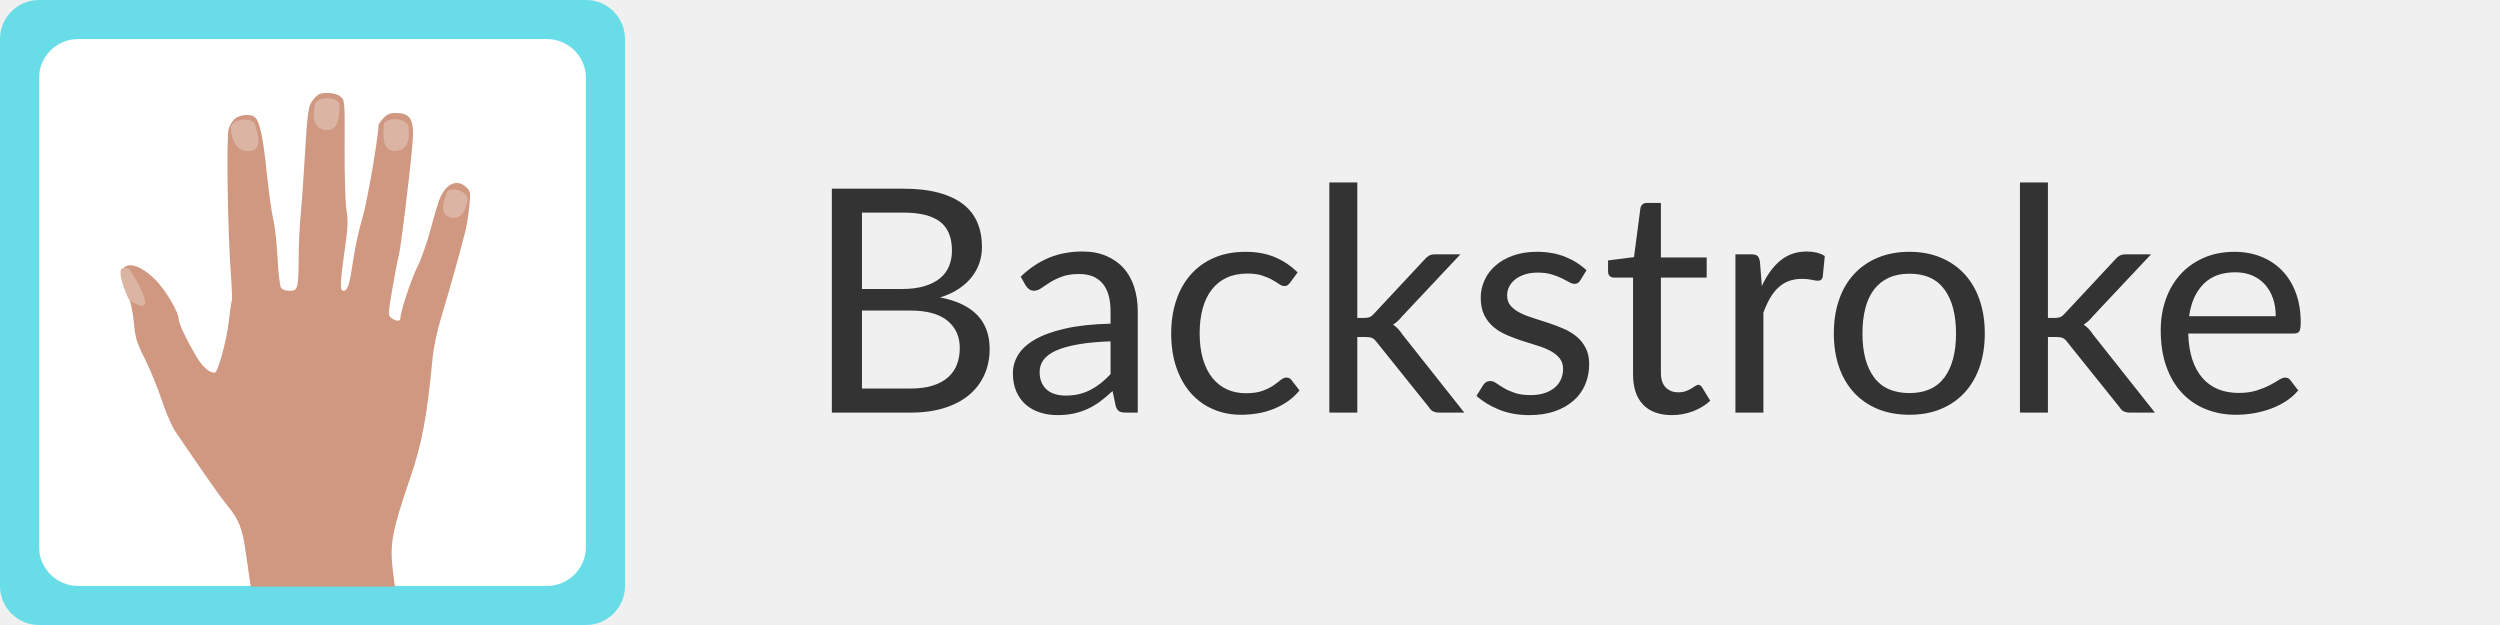
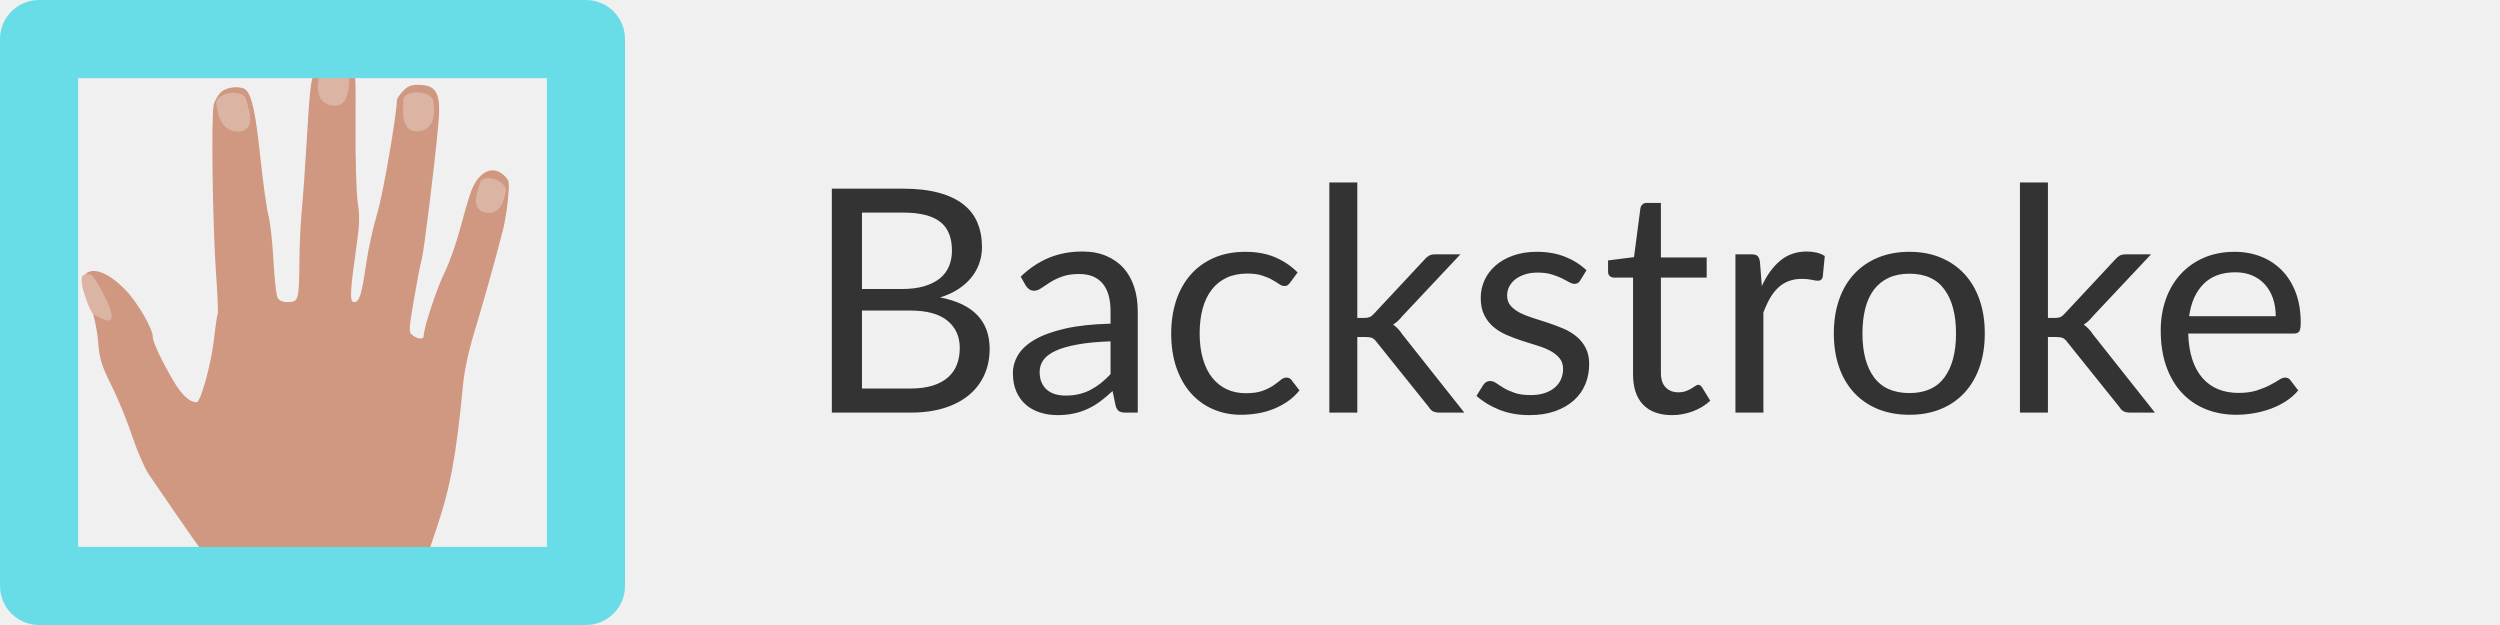
<svg xmlns="http://www.w3.org/2000/svg" xmlns:xlink="http://www.w3.org/1999/xlink" width="1024px" height="256px" viewBox="0 0 1024 256" version="1.1">
  <defs>
-     <rect id="path-1" x="0" y="0" width="256" height="256" rx="16" />
+     <path d="M0,16.002 C0,7.164 7.165,0 16.002,0 L239.998,0 C248.836,0 256,7.165 256,16.002 L256,239.998 C256,248.836 248.835,256 239.998,256 L16.002,256 C7.164,256 0,248.835 0,239.998 L0,16.002 Z M16,31.997 C16,23.162 23.168,16 31.997,16 L224.003,16 C232.838,16 240,23.168 240,31.997 L240,224.003 C240,232.838 232.832,240 224.003,240 L31.997,240 C23.162,240 16,232.832 16,224.003 L16,31.997 Z" id="path-1" />
    <mask id="mask-2" maskContentUnits="userSpaceOnUse" maskUnits="objectBoundingBox" x="0" y="0" width="256" height="256" fill="white">
      <use xlink:href="#path-1" />
    </mask>
  </defs>
  <g id="Page-1" stroke="none" stroke-width="1" fill="none" fill-rule="evenodd">
    <g id="Logo">
      <g id="Group-2">
        <text id="Backstroke" font-family="Lato-Regular, Lato" font-size="128" font-weight="normal" fill="#333333">
          <tspan x="329" y="169">Backstroke</tspan>
        </text>
-         <use id="Rectangle" stroke="#68DDE8" mask="url(#mask-2)" stroke-width="32" fill="#68DDE8" xlink:href="#path-1" />
-         <rect id="Rectangle" fill="#FFFFFF" x="16" y="16" width="224" height="224" rx="16" />
-         <g id="Group" transform="translate(49, 37.5)">
-           <path d="M112.039,197.225 C110.521,185.398 111.394,180.531 119.03,158.23 C123.866,144.106 125.908,133.195 128.159,109.436 C128.605,104.733 130.041,97.94 131.794,92.247 C134.594,83.148 139.361,66.132 141.606,57.225 C142.205,54.846 142.949,50.199 143.258,46.9 C143.78,41.325 143.687,40.778 141.943,39.153 C138.194,35.658 133.715,37.642 131.084,43.963 C130.431,45.533 128.761,51.138 127.373,56.419 C125.986,61.7 123.591,68.514 122.051,71.562 C119.523,76.565 114.976,90.304 115.001,92.861 C115.015,94.201 113.254,94.165 111.368,92.785 C109.915,91.722 109.925,91.334 111.699,80.843 C112.707,74.879 113.875,68.836 114.295,67.413 C115.075,64.773 118.64,35.877 119.912,21.887 C120.845,11.622 119.403,8.833 113.132,8.781 C110.802,8.761 109.522,9.297 108.018,10.921 C106.915,12.112 106.012,13.416 106.012,13.819 C106.012,18.533 101.322,45.696 99.468,51.722 C98.146,56.021 96.458,63.668 95.718,68.714 C94.151,79.409 93.452,81.606 91.618,81.606 C90.109,81.606 90.276,78.196 92.569,62.162 C93.496,55.68 93.573,52.537 92.905,48.357 C92.43,45.381 92.09,34.068 92.149,23.219 C92.255,3.806 92.228,3.469 90.452,2.031 C89.346,1.134 87.288,0.569 85.13,0.569 C82.228,0.569 81.251,0.998 79.553,3.016 C77.19,5.827 76.971,7.299 75.714,28.809 C75.241,36.913 74.527,46.858 74.127,50.91 C73.728,54.962 73.37,62.697 73.331,68.099 C73.242,80.817 73.02,81.606 69.536,81.606 C67.741,81.606 66.526,81.1 66.013,80.14 C65.582,79.334 64.965,73.717 64.643,67.657 C64.321,61.598 63.563,54.798 62.958,52.547 C62.352,50.296 61.11,41.341 60.198,32.648 C58.617,17.594 57.246,11.626 55.048,10.228 C53.227,9.071 49.01,9.556 47.193,11.132 C46.205,11.989 45.06,13.867 44.648,15.305 C43.717,18.55 44.246,56.501 45.449,72.839 C45.94,79.497 46.174,85.216 45.969,85.547 C45.765,85.878 45.2,89.709 44.715,94.061 C43.809,102.191 40.249,115.166 38.924,115.166 C36.525,115.166 33.886,112.734 31.073,107.93 C27.063,101.084 24.194,94.941 24.194,93.202 C24.194,90.483 19.088,81.714 15.086,77.56 C10.614,72.918 6.208,70.578 3.311,71.305 C0.462,72.021 0.37,74.685 2.955,81.699 C4.461,85.785 5.538,90.647 5.883,94.912 C6.354,100.749 6.96,102.726 10.368,109.558 C12.535,113.903 15.658,121.529 17.308,126.505 C18.958,131.482 21.459,137.243 22.865,139.308 C35.831,158.35 41.27,166.09 44.054,169.466 C48.874,175.31 50.303,178.916 51.656,188.655 C52.326,193.481 53.066,198.627 53.299,200.09 L53.722,202.751 L83.235,202.751 L112.748,202.751 L112.039,197.225 L112.039,197.225 Z" id="path4147" fill="#D09781" />
-           <path d="M56.036,14.352 C56.036,15.956 58.795,25.323 51.979,24.583 C45.497,23.879 45.933,15.956 45.933,14.352 C45.933,12.748 48.194,11.448 50.984,11.448 C53.774,11.448 56.036,12.748 56.036,14.352 L56.036,14.352 Z" id="path4149" fill="#DCB4A3" transform="translate(51.25729, 18.03599) rotate(-7.328156) translate(-51.25729, -18.03599) " />
-           <path d="M90.123,5.962 C89.804,7.534 90.696,16.912 84.045,15.696 C77.72,14.539 79.728,6.806 80.046,5.234 C80.365,3.662 82.879,2.55 85.661,2.751 C88.444,2.952 90.441,4.39 90.123,5.962 L90.123,5.962 Z" id="path4152" fill="#DCB4A3" />
-           <path d="M108.161,14.079 C108.329,15.675 106.551,24.926 113.288,24.347 C119.694,23.796 118.429,15.907 118.261,14.312 C118.093,12.717 115.696,11.371 112.907,11.307 C110.118,11.243 107.993,12.484 108.161,14.079 L108.161,14.079 Z" id="path4154" fill="#DCB4A3" />
-           <path d="M133.894,41.588 C133.65,42.995 129.878,50.482 135.787,51.625 C141.404,52.712 142.239,45.652 142.484,44.245 C142.728,42.839 141.003,41.104 138.631,40.37 C136.259,39.637 134.138,40.182 133.894,41.588 L133.894,41.588 Z" id="path4156" fill="#DCB4A3" />
-           <path d="M4.515,73.546 C5.409,74.579 14.5,89.613 8.265,87.583 C7.192,87.233 5.722,86.569 4.31,85.696 C3.055,84.921 -1.532,72.69 1.235,72.414 C4.002,72.137 3.559,72.441 4.515,73.546 L4.515,73.546 Z" id="path4158" fill="#DCB4A3" />
+         <g id="Group">
+           <path d="M169.936,265.053 C168.081,250.597 169.148,244.649 178.481,217.392 C184.392,200.129 186.887,186.794 189.639,157.755 C190.184,152.007 191.939,143.704 194.081,136.746 C197.504,125.625 203.331,104.828 206.074,93.942 C206.806,91.033 207.715,85.355 208.093,81.322 C208.731,74.508 208.617,73.84 206.486,71.853 C201.904,67.582 196.429,70.007 193.214,77.733 C192.415,79.651 190.374,86.502 188.679,92.956 C186.983,99.411 184.055,107.74 182.173,111.465 C179.083,117.579 173.526,134.371 173.557,137.496 C173.574,139.135 171.421,139.09 169.116,137.404 C167.34,136.104 167.353,135.631 169.521,122.808 C170.753,115.519 172.181,108.132 172.694,106.393 C173.647,103.167 178.004,67.85 179.559,50.751 C180.7,38.205 178.936,34.796 171.272,34.732 C168.425,34.708 166.861,35.363 165.022,37.347 C163.673,38.803 162.57,40.398 162.57,40.89 C162.57,46.651 156.838,79.851 154.572,87.215 C152.956,92.47 150.893,101.816 149.989,107.984 C148.073,121.055 147.219,123.74 144.978,123.74 C143.134,123.74 143.337,119.573 146.14,99.976 C147.273,92.053 147.367,88.212 146.551,83.103 C145.97,79.465 145.554,65.639 145.626,52.378 C145.756,28.652 145.723,28.239 143.553,26.482 C142.201,25.386 139.686,24.696 137.048,24.696 C133.501,24.696 132.307,25.22 130.232,27.687 C127.343,31.122 127.075,32.921 125.54,59.211 C124.961,69.116 124.088,81.271 123.6,86.223 C123.112,91.175 122.674,100.63 122.627,107.233 C122.518,122.777 122.247,123.74 117.988,123.74 C115.795,123.74 114.31,123.123 113.682,121.949 C113.155,120.964 112.402,114.098 112.008,106.692 C111.615,99.286 110.688,90.975 109.948,88.224 C109.208,85.473 107.69,74.528 106.575,63.903 C104.643,45.503 102.967,38.209 100.281,36.501 C98.056,35.086 92.901,35.679 90.681,37.605 C89.473,38.653 88.073,40.948 87.569,42.706 C86.432,46.672 87.079,93.057 88.549,113.025 C89.148,121.163 89.434,128.152 89.184,128.557 C88.934,128.962 88.245,133.645 87.652,138.964 C86.544,148.9 82.193,164.758 80.573,164.758 C77.642,164.758 74.416,161.786 70.978,155.915 C66.077,147.547 62.57,140.039 62.57,137.914 C62.57,134.59 56.329,123.872 51.438,118.795 C45.972,113.122 40.588,110.262 37.047,111.151 C33.564,112.025 33.453,115.282 36.612,123.855 C38.453,128.849 39.769,134.791 40.19,140.004 C40.766,147.137 41.506,149.554 45.672,157.905 C48.32,163.214 52.137,172.535 54.154,178.618 C56.171,184.7 59.227,191.742 60.946,194.265 C76.794,217.538 83.441,226.999 86.844,231.125 C92.735,238.267 94.482,242.676 96.135,254.578 C96.955,260.477 97.858,266.767 98.143,268.555 L98.661,271.806 L134.732,271.806 L170.803,271.806 L169.936,265.053 L169.936,265.053 Z" id="path4147" fill="#D09781" />
+           <path d="M101.488,41.542 C101.488,43.502 104.86,54.95 96.529,54.045 C88.608,53.185 89.14,43.502 89.14,41.542 C89.14,39.581 91.904,37.992 95.314,37.992 C98.724,37.992 101.488,39.581 101.488,41.542 L101.488,41.542 Z" id="path4149" fill="#DCB4A3" transform="translate(95.64781, 46.04399) rotate(-7.328156) translate(-95.64781, -46.04399) " />
+           <path d="M143.15,31.287 C142.761,33.208 143.851,44.671 135.721,43.184 C127.991,41.77 130.445,32.318 130.834,30.397 C131.223,28.475 134.296,27.117 137.697,27.362 C141.098,27.608 143.539,29.365 143.15,31.287 L143.15,31.287 Z" id="path4152" fill="#DCB4A3" />
+           <path d="M165.197,41.208 C165.402,43.158 163.229,54.465 171.463,53.757 C179.292,53.084 177.747,43.442 177.542,41.492 C177.336,39.543 174.407,37.898 170.998,37.82 C167.589,37.741 164.992,39.258 165.197,41.208 L165.197,41.208 Z" id="path4154" fill="#DCB4A3" />
+           <path d="M196.648,74.83 C196.35,76.549 191.74,85.7 198.961,87.097 C205.827,88.426 206.848,79.796 207.147,78.077 C207.445,76.358 205.337,74.238 202.438,73.341 C199.538,72.445 196.946,73.111 196.648,74.83 L196.648,74.83 Z" id="path4156" fill="#DCB4A3" />
+           <path d="M38.518,113.889 C39.611,115.153 50.723,133.527 43.101,131.046 C41.79,130.619 39.994,129.807 38.268,128.74 C36.734,127.793 31.127,112.843 34.509,112.506 C37.891,112.168 37.35,112.539 38.518,113.889 L38.518,113.889 Z" id="path4158" fill="#DCB4A3" />
+           <use id="Combined-Shape" stroke="#68DDE8" mask="url(#mask-2)" stroke-width="32" fill="#68DDE8" xlink:href="#path-1" />
        </g>
      </g>
    </g>
  </g>
</svg>
